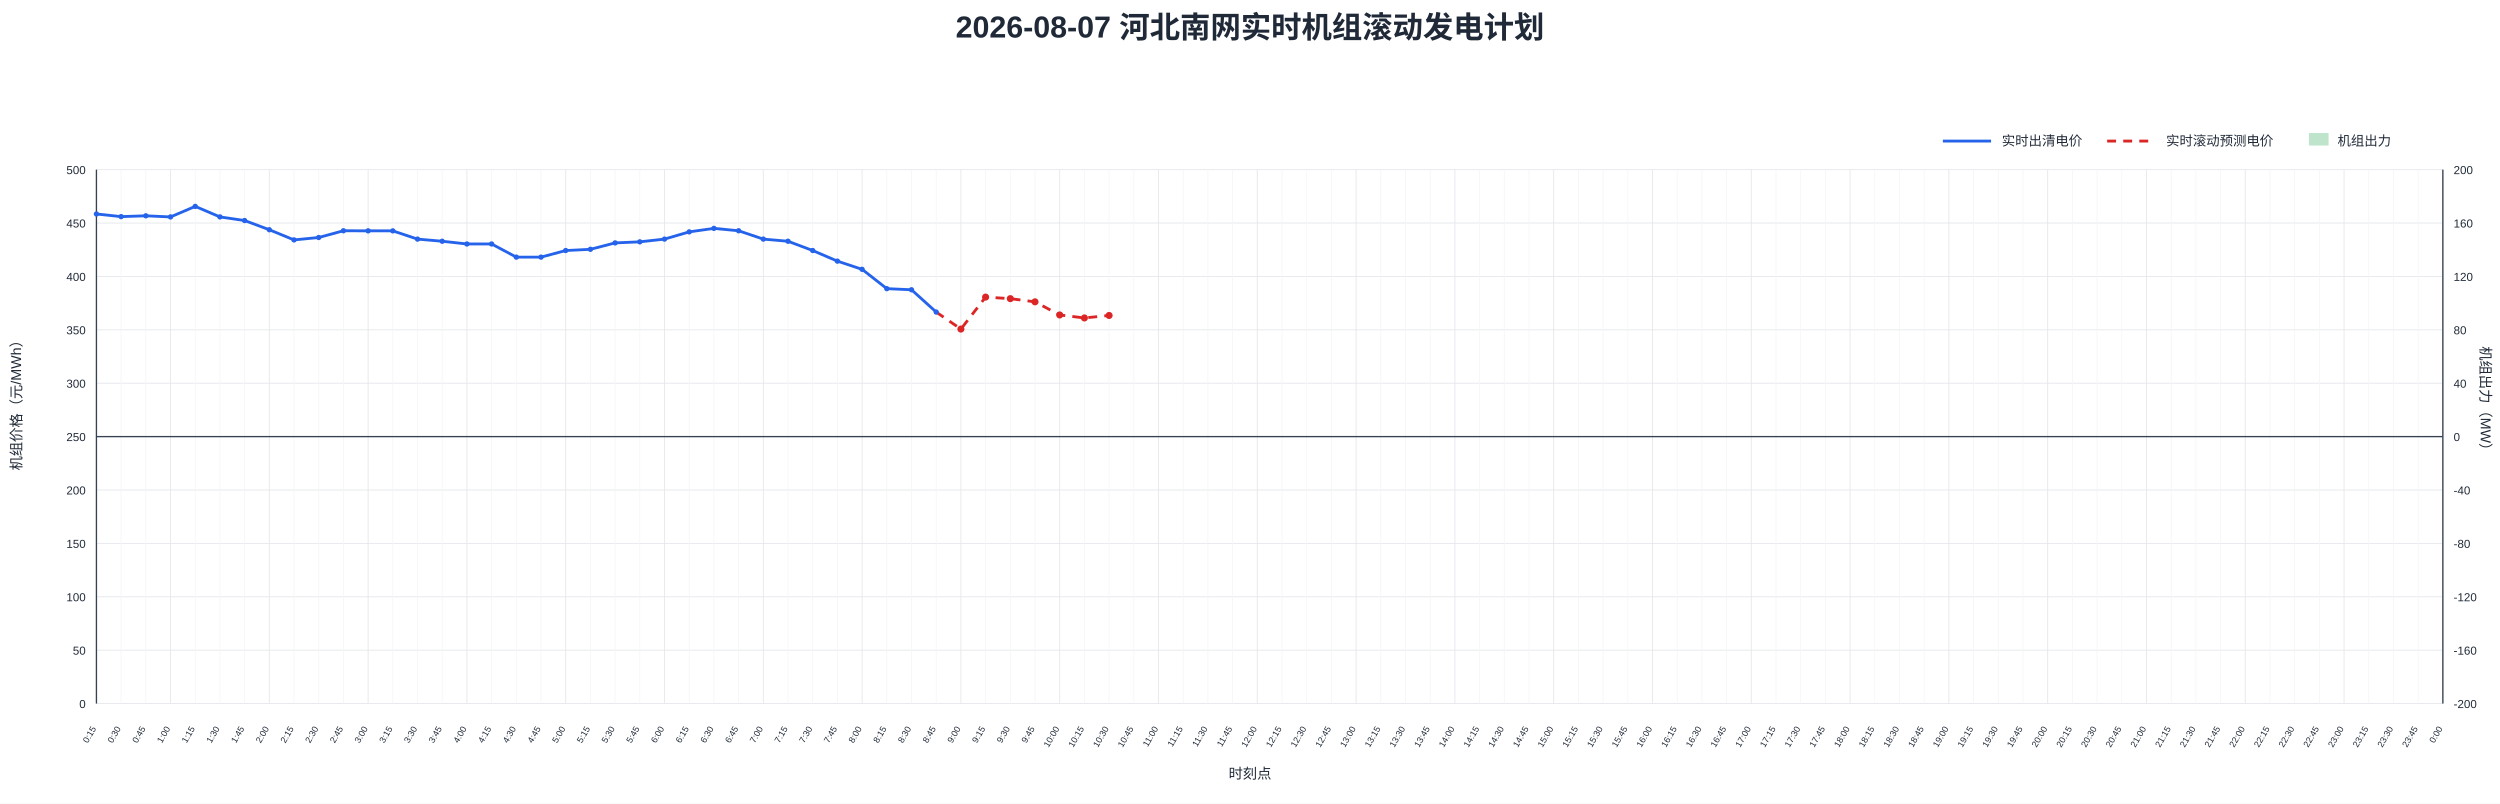
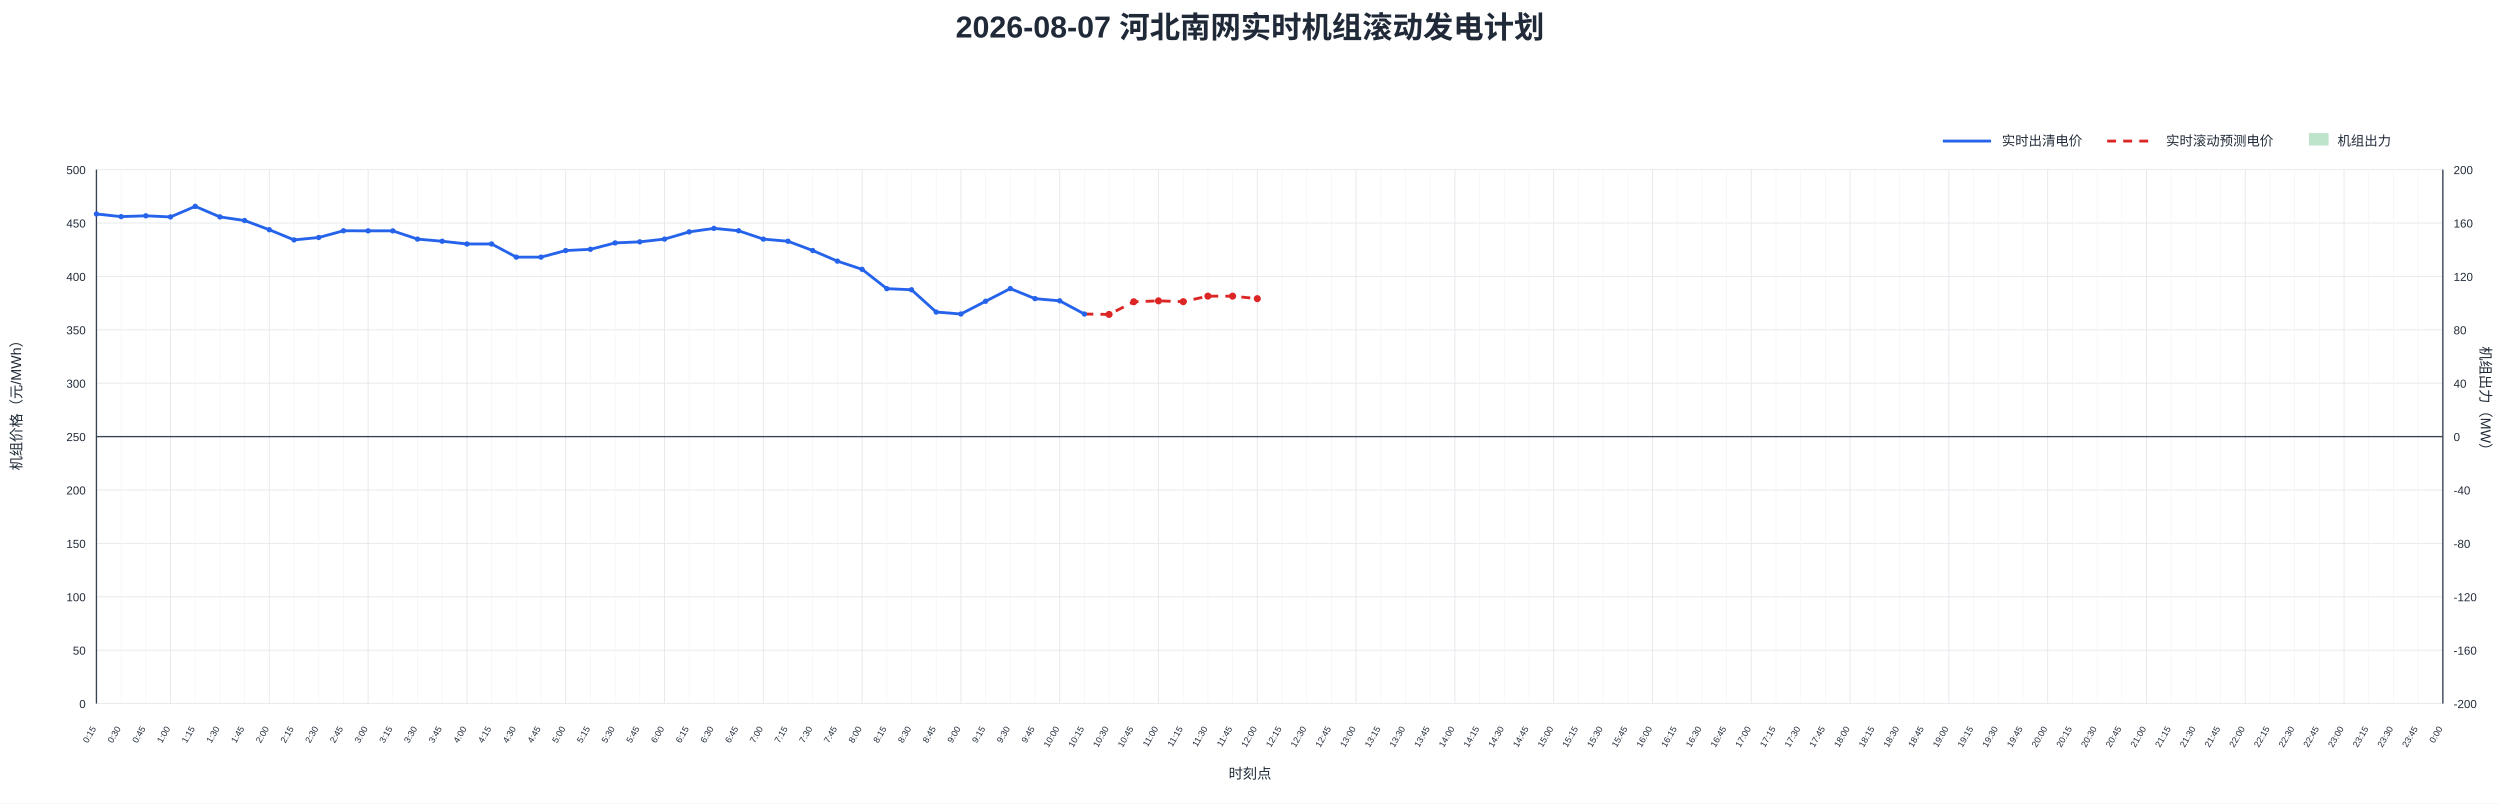
<svg xmlns="http://www.w3.org/2000/svg" width="2800" height="900" viewBox="0 0 2800 900" data-plot-left="108" data-plot-right="2736" data-plot-top="190" data-plot-bottom="788">
  <style>
text{font-family:'Microsoft YaHei','SimHei',Arial,sans-serif;fill:#1f2937}
.axis{stroke:#374151;stroke-width:1.5}
.grid{stroke:#e5e7eb;stroke-width:1}
.minor{stroke:#f3f4f6;stroke-width:0.8}
.actual{fill:none;stroke:#2563eb;stroke-width:3.2}
.forecast{fill:none;stroke:#dc2626;stroke-width:3.2;stroke-dasharray:10 8}
.bar{fill:#16a34a;fill-opacity:0.28}
.hover-zone{fill:#ffffff;fill-opacity:0;cursor:crosshair}
.hover-line{stroke:#111827;stroke-width:1.4;stroke-dasharray:6 5;opacity:0}
.tooltip{opacity:0;pointer-events:none}
.tooltip-bg{fill:#111827;fill-opacity:.72;stroke:#ffffff;stroke-width:1.2}
.tooltip text{fill:#ffffff;font-size:15px}
</style>
  <rect width="100%" height="100%" fill="#ffffff" />
  <text x="1400.0" y="42" text-anchor="middle" font-size="34" font-weight="700">2026-08-07 河北南网实时机组滚动发电计划</text>
  <text x="2748" y="793.00" text-anchor="start" font-size="13" fill="#166534">-200</text>
  <text x="2748" y="733.20" text-anchor="start" font-size="13" fill="#166534">-160</text>
  <text x="2748" y="673.40" text-anchor="start" font-size="13" fill="#166534">-120</text>
  <text x="2748" y="613.60" text-anchor="start" font-size="13" fill="#166534">-80</text>
  <text x="2748" y="553.80" text-anchor="start" font-size="13" fill="#166534">-40</text>
  <text x="2748" y="494.00" text-anchor="start" font-size="13" fill="#166534">0</text>
  <text x="2748" y="434.20" text-anchor="start" font-size="13" fill="#166534">40</text>
  <text x="2748" y="374.40" text-anchor="start" font-size="13" fill="#166534">80</text>
  <text x="2748" y="314.60" text-anchor="start" font-size="13" fill="#166534">120</text>
  <text x="2748" y="254.80" text-anchor="start" font-size="13" fill="#166534">160</text>
  <text x="2748" y="195.00" text-anchor="start" font-size="13" fill="#166534">200</text>
  <line class="grid" x1="108" y1="788.00" x2="2736" y2="788.00" />
  <text x="96" y="793.00" text-anchor="end" font-size="13">0</text>
  <line class="grid" x1="108" y1="728.20" x2="2736" y2="728.20" />
  <text x="96" y="733.20" text-anchor="end" font-size="13">50</text>
  <line class="grid" x1="108" y1="668.40" x2="2736" y2="668.40" />
  <text x="96" y="673.40" text-anchor="end" font-size="13">100</text>
  <line class="grid" x1="108" y1="608.60" x2="2736" y2="608.60" />
  <text x="96" y="613.60" text-anchor="end" font-size="13">150</text>
  <line class="grid" x1="108" y1="548.80" x2="2736" y2="548.80" />
  <text x="96" y="553.80" text-anchor="end" font-size="13">200</text>
  <line class="grid" x1="108" y1="489.00" x2="2736" y2="489.00" />
  <text x="96" y="494.00" text-anchor="end" font-size="13">250</text>
  <line class="grid" x1="108" y1="429.20" x2="2736" y2="429.20" />
  <text x="96" y="434.20" text-anchor="end" font-size="13">300</text>
  <line class="grid" x1="108" y1="369.40" x2="2736" y2="369.40" />
  <text x="96" y="374.40" text-anchor="end" font-size="13">350</text>
  <line class="grid" x1="108" y1="309.60" x2="2736" y2="309.60" />
  <text x="96" y="314.60" text-anchor="end" font-size="13">400</text>
  <line class="grid" x1="108" y1="249.80" x2="2736" y2="249.80" />
  <text x="96" y="254.80" text-anchor="end" font-size="13">450</text>
  <line class="grid" x1="108" y1="190.00" x2="2736" y2="190.00" />
  <text x="96" y="195.00" text-anchor="end" font-size="13">500</text>
  <line class="grid minor" x1="108.00" y1="190" x2="108.00" y2="788" />
  <text x="108.00" y="816" text-anchor="end" font-size="10" transform="rotate(-60 108.00 816)">0:15</text>
  <line class="grid minor" x1="135.66" y1="190" x2="135.66" y2="788" />
  <text x="135.66" y="816" text-anchor="end" font-size="10" transform="rotate(-60 135.66 816)">0:30</text>
  <line class="grid minor" x1="163.33" y1="190" x2="163.33" y2="788" />
  <text x="163.33" y="816" text-anchor="end" font-size="10" transform="rotate(-60 163.33 816)">0:45</text>
  <line class="grid" x1="190.99" y1="190" x2="190.99" y2="788" />
  <text x="190.99" y="816" text-anchor="end" font-size="10" transform="rotate(-60 190.99 816)">1:00</text>
  <line class="grid minor" x1="218.65" y1="190" x2="218.65" y2="788" />
  <text x="218.65" y="816" text-anchor="end" font-size="10" transform="rotate(-60 218.65 816)">1:15</text>
  <line class="grid minor" x1="246.32" y1="190" x2="246.32" y2="788" />
  <text x="246.32" y="816" text-anchor="end" font-size="10" transform="rotate(-60 246.32 816)">1:30</text>
  <line class="grid minor" x1="273.98" y1="190" x2="273.98" y2="788" />
  <text x="273.98" y="816" text-anchor="end" font-size="10" transform="rotate(-60 273.98 816)">1:45</text>
  <line class="grid" x1="301.64" y1="190" x2="301.64" y2="788" />
  <text x="301.64" y="816" text-anchor="end" font-size="10" transform="rotate(-60 301.64 816)">2:00</text>
  <line class="grid minor" x1="329.31" y1="190" x2="329.31" y2="788" />
  <text x="329.31" y="816" text-anchor="end" font-size="10" transform="rotate(-60 329.31 816)">2:15</text>
  <line class="grid minor" x1="356.97" y1="190" x2="356.97" y2="788" />
  <text x="356.97" y="816" text-anchor="end" font-size="10" transform="rotate(-60 356.97 816)">2:30</text>
  <line class="grid minor" x1="384.63" y1="190" x2="384.63" y2="788" />
  <text x="384.63" y="816" text-anchor="end" font-size="10" transform="rotate(-60 384.63 816)">2:45</text>
  <line class="grid" x1="412.29" y1="190" x2="412.29" y2="788" />
  <text x="412.29" y="816" text-anchor="end" font-size="10" transform="rotate(-60 412.29 816)">3:00</text>
  <line class="grid minor" x1="439.96" y1="190" x2="439.96" y2="788" />
  <text x="439.96" y="816" text-anchor="end" font-size="10" transform="rotate(-60 439.96 816)">3:15</text>
  <line class="grid minor" x1="467.62" y1="190" x2="467.62" y2="788" />
  <text x="467.62" y="816" text-anchor="end" font-size="10" transform="rotate(-60 467.62 816)">3:30</text>
  <line class="grid minor" x1="495.28" y1="190" x2="495.28" y2="788" />
  <text x="495.28" y="816" text-anchor="end" font-size="10" transform="rotate(-60 495.28 816)">3:45</text>
  <line class="grid" x1="522.95" y1="190" x2="522.95" y2="788" />
  <text x="522.95" y="816" text-anchor="end" font-size="10" transform="rotate(-60 522.95 816)">4:00</text>
  <line class="grid minor" x1="550.61" y1="190" x2="550.61" y2="788" />
  <text x="550.61" y="816" text-anchor="end" font-size="10" transform="rotate(-60 550.61 816)">4:15</text>
  <line class="grid minor" x1="578.27" y1="190" x2="578.27" y2="788" />
  <text x="578.27" y="816" text-anchor="end" font-size="10" transform="rotate(-60 578.27 816)">4:30</text>
  <line class="grid minor" x1="605.94" y1="190" x2="605.94" y2="788" />
  <text x="605.94" y="816" text-anchor="end" font-size="10" transform="rotate(-60 605.94 816)">4:45</text>
  <line class="grid" x1="633.60" y1="190" x2="633.60" y2="788" />
  <text x="633.60" y="816" text-anchor="end" font-size="10" transform="rotate(-60 633.60 816)">5:00</text>
  <line class="grid minor" x1="661.26" y1="190" x2="661.26" y2="788" />
  <text x="661.26" y="816" text-anchor="end" font-size="10" transform="rotate(-60 661.26 816)">5:15</text>
  <line class="grid minor" x1="688.93" y1="190" x2="688.93" y2="788" />
  <text x="688.93" y="816" text-anchor="end" font-size="10" transform="rotate(-60 688.93 816)">5:30</text>
  <line class="grid minor" x1="716.59" y1="190" x2="716.59" y2="788" />
  <text x="716.59" y="816" text-anchor="end" font-size="10" transform="rotate(-60 716.59 816)">5:45</text>
  <line class="grid" x1="744.25" y1="190" x2="744.25" y2="788" />
  <text x="744.25" y="816" text-anchor="end" font-size="10" transform="rotate(-60 744.25 816)">6:00</text>
  <line class="grid minor" x1="771.92" y1="190" x2="771.92" y2="788" />
  <text x="771.92" y="816" text-anchor="end" font-size="10" transform="rotate(-60 771.92 816)">6:15</text>
  <line class="grid minor" x1="799.58" y1="190" x2="799.58" y2="788" />
  <text x="799.58" y="816" text-anchor="end" font-size="10" transform="rotate(-60 799.58 816)">6:30</text>
  <line class="grid minor" x1="827.24" y1="190" x2="827.24" y2="788" />
  <text x="827.24" y="816" text-anchor="end" font-size="10" transform="rotate(-60 827.24 816)">6:45</text>
  <line class="grid" x1="854.91" y1="190" x2="854.91" y2="788" />
  <text x="854.91" y="816" text-anchor="end" font-size="10" transform="rotate(-60 854.91 816)">7:00</text>
  <line class="grid minor" x1="882.57" y1="190" x2="882.57" y2="788" />
  <text x="882.57" y="816" text-anchor="end" font-size="10" transform="rotate(-60 882.57 816)">7:15</text>
  <line class="grid minor" x1="910.23" y1="190" x2="910.23" y2="788" />
  <text x="910.23" y="816" text-anchor="end" font-size="10" transform="rotate(-60 910.23 816)">7:30</text>
  <line class="grid minor" x1="937.89" y1="190" x2="937.89" y2="788" />
  <text x="937.89" y="816" text-anchor="end" font-size="10" transform="rotate(-60 937.89 816)">7:45</text>
  <line class="grid" x1="965.56" y1="190" x2="965.56" y2="788" />
  <text x="965.56" y="816" text-anchor="end" font-size="10" transform="rotate(-60 965.56 816)">8:00</text>
  <line class="grid minor" x1="993.22" y1="190" x2="993.22" y2="788" />
  <text x="993.22" y="816" text-anchor="end" font-size="10" transform="rotate(-60 993.22 816)">8:15</text>
  <line class="grid minor" x1="1020.88" y1="190" x2="1020.88" y2="788" />
  <text x="1020.88" y="816" text-anchor="end" font-size="10" transform="rotate(-60 1020.88 816)">8:30</text>
  <line class="grid minor" x1="1048.55" y1="190" x2="1048.55" y2="788" />
  <text x="1048.55" y="816" text-anchor="end" font-size="10" transform="rotate(-60 1048.55 816)">8:45</text>
  <line class="grid" x1="1076.21" y1="190" x2="1076.21" y2="788" />
  <text x="1076.21" y="816" text-anchor="end" font-size="10" transform="rotate(-60 1076.21 816)">9:00</text>
  <line class="grid minor" x1="1103.87" y1="190" x2="1103.87" y2="788" />
  <text x="1103.87" y="816" text-anchor="end" font-size="10" transform="rotate(-60 1103.87 816)">9:15</text>
  <line class="grid minor" x1="1131.54" y1="190" x2="1131.54" y2="788" />
  <text x="1131.54" y="816" text-anchor="end" font-size="10" transform="rotate(-60 1131.54 816)">9:30</text>
  <line class="grid minor" x1="1159.20" y1="190" x2="1159.20" y2="788" />
  <text x="1159.20" y="816" text-anchor="end" font-size="10" transform="rotate(-60 1159.20 816)">9:45</text>
  <line class="grid" x1="1186.86" y1="190" x2="1186.86" y2="788" />
  <text x="1186.86" y="816" text-anchor="end" font-size="10" transform="rotate(-60 1186.86 816)">10:00</text>
  <line class="grid minor" x1="1214.53" y1="190" x2="1214.53" y2="788" />
  <text x="1214.53" y="816" text-anchor="end" font-size="10" transform="rotate(-60 1214.53 816)">10:15</text>
  <line class="grid minor" x1="1242.19" y1="190" x2="1242.19" y2="788" />
  <text x="1242.19" y="816" text-anchor="end" font-size="10" transform="rotate(-60 1242.19 816)">10:30</text>
  <line class="grid minor" x1="1269.85" y1="190" x2="1269.85" y2="788" />
  <text x="1269.85" y="816" text-anchor="end" font-size="10" transform="rotate(-60 1269.85 816)">10:45</text>
  <line class="grid" x1="1297.52" y1="190" x2="1297.52" y2="788" />
  <text x="1297.52" y="816" text-anchor="end" font-size="10" transform="rotate(-60 1297.52 816)">11:00</text>
  <line class="grid minor" x1="1325.18" y1="190" x2="1325.18" y2="788" />
  <text x="1325.18" y="816" text-anchor="end" font-size="10" transform="rotate(-60 1325.18 816)">11:15</text>
  <line class="grid minor" x1="1352.84" y1="190" x2="1352.84" y2="788" />
  <text x="1352.84" y="816" text-anchor="end" font-size="10" transform="rotate(-60 1352.84 816)">11:30</text>
  <line class="grid minor" x1="1380.51" y1="190" x2="1380.51" y2="788" />
  <text x="1380.51" y="816" text-anchor="end" font-size="10" transform="rotate(-60 1380.51 816)">11:45</text>
  <line class="grid" x1="1408.17" y1="190" x2="1408.17" y2="788" />
  <text x="1408.17" y="816" text-anchor="end" font-size="10" transform="rotate(-60 1408.17 816)">12:00</text>
  <line class="grid minor" x1="1435.83" y1="190" x2="1435.83" y2="788" />
  <text x="1435.83" y="816" text-anchor="end" font-size="10" transform="rotate(-60 1435.83 816)">12:15</text>
  <line class="grid minor" x1="1463.49" y1="190" x2="1463.49" y2="788" />
  <text x="1463.49" y="816" text-anchor="end" font-size="10" transform="rotate(-60 1463.49 816)">12:30</text>
  <line class="grid minor" x1="1491.16" y1="190" x2="1491.16" y2="788" />
  <text x="1491.16" y="816" text-anchor="end" font-size="10" transform="rotate(-60 1491.16 816)">12:45</text>
  <line class="grid" x1="1518.82" y1="190" x2="1518.82" y2="788" />
  <text x="1518.82" y="816" text-anchor="end" font-size="10" transform="rotate(-60 1518.82 816)">13:00</text>
  <line class="grid minor" x1="1546.48" y1="190" x2="1546.48" y2="788" />
  <text x="1546.48" y="816" text-anchor="end" font-size="10" transform="rotate(-60 1546.48 816)">13:15</text>
  <line class="grid minor" x1="1574.15" y1="190" x2="1574.15" y2="788" />
  <text x="1574.15" y="816" text-anchor="end" font-size="10" transform="rotate(-60 1574.15 816)">13:30</text>
  <line class="grid minor" x1="1601.81" y1="190" x2="1601.81" y2="788" />
  <text x="1601.81" y="816" text-anchor="end" font-size="10" transform="rotate(-60 1601.81 816)">13:45</text>
  <line class="grid" x1="1629.47" y1="190" x2="1629.47" y2="788" />
  <text x="1629.47" y="816" text-anchor="end" font-size="10" transform="rotate(-60 1629.47 816)">14:00</text>
  <line class="grid minor" x1="1657.14" y1="190" x2="1657.14" y2="788" />
  <text x="1657.14" y="816" text-anchor="end" font-size="10" transform="rotate(-60 1657.14 816)">14:15</text>
  <line class="grid minor" x1="1684.80" y1="190" x2="1684.80" y2="788" />
  <text x="1684.80" y="816" text-anchor="end" font-size="10" transform="rotate(-60 1684.80 816)">14:30</text>
  <line class="grid minor" x1="1712.46" y1="190" x2="1712.46" y2="788" />
  <text x="1712.46" y="816" text-anchor="end" font-size="10" transform="rotate(-60 1712.46 816)">14:45</text>
  <line class="grid" x1="1740.13" y1="190" x2="1740.13" y2="788" />
  <text x="1740.13" y="816" text-anchor="end" font-size="10" transform="rotate(-60 1740.13 816)">15:00</text>
  <line class="grid minor" x1="1767.79" y1="190" x2="1767.79" y2="788" />
  <text x="1767.79" y="816" text-anchor="end" font-size="10" transform="rotate(-60 1767.79 816)">15:15</text>
  <line class="grid minor" x1="1795.45" y1="190" x2="1795.45" y2="788" />
  <text x="1795.45" y="816" text-anchor="end" font-size="10" transform="rotate(-60 1795.45 816)">15:30</text>
  <line class="grid minor" x1="1823.12" y1="190" x2="1823.12" y2="788" />
  <text x="1823.12" y="816" text-anchor="end" font-size="10" transform="rotate(-60 1823.12 816)">15:45</text>
  <line class="grid" x1="1850.78" y1="190" x2="1850.78" y2="788" />
  <text x="1850.78" y="816" text-anchor="end" font-size="10" transform="rotate(-60 1850.78 816)">16:00</text>
  <line class="grid minor" x1="1878.44" y1="190" x2="1878.44" y2="788" />
  <text x="1878.44" y="816" text-anchor="end" font-size="10" transform="rotate(-60 1878.44 816)">16:15</text>
  <line class="grid minor" x1="1906.11" y1="190" x2="1906.11" y2="788" />
  <text x="1906.11" y="816" text-anchor="end" font-size="10" transform="rotate(-60 1906.11 816)">16:30</text>
  <line class="grid minor" x1="1933.77" y1="190" x2="1933.77" y2="788" />
  <text x="1933.77" y="816" text-anchor="end" font-size="10" transform="rotate(-60 1933.77 816)">16:45</text>
  <line class="grid" x1="1961.43" y1="190" x2="1961.43" y2="788" />
  <text x="1961.43" y="816" text-anchor="end" font-size="10" transform="rotate(-60 1961.43 816)">17:00</text>
  <line class="grid minor" x1="1989.09" y1="190" x2="1989.09" y2="788" />
  <text x="1989.09" y="816" text-anchor="end" font-size="10" transform="rotate(-60 1989.09 816)">17:15</text>
  <line class="grid minor" x1="2016.76" y1="190" x2="2016.76" y2="788" />
  <text x="2016.76" y="816" text-anchor="end" font-size="10" transform="rotate(-60 2016.76 816)">17:30</text>
  <line class="grid minor" x1="2044.42" y1="190" x2="2044.42" y2="788" />
  <text x="2044.42" y="816" text-anchor="end" font-size="10" transform="rotate(-60 2044.42 816)">17:45</text>
  <line class="grid" x1="2072.08" y1="190" x2="2072.08" y2="788" />
  <text x="2072.08" y="816" text-anchor="end" font-size="10" transform="rotate(-60 2072.08 816)">18:00</text>
  <line class="grid minor" x1="2099.75" y1="190" x2="2099.75" y2="788" />
  <text x="2099.75" y="816" text-anchor="end" font-size="10" transform="rotate(-60 2099.75 816)">18:15</text>
  <line class="grid minor" x1="2127.41" y1="190" x2="2127.41" y2="788" />
  <text x="2127.41" y="816" text-anchor="end" font-size="10" transform="rotate(-60 2127.41 816)">18:30</text>
  <line class="grid minor" x1="2155.07" y1="190" x2="2155.07" y2="788" />
  <text x="2155.07" y="816" text-anchor="end" font-size="10" transform="rotate(-60 2155.07 816)">18:45</text>
  <line class="grid" x1="2182.74" y1="190" x2="2182.74" y2="788" />
  <text x="2182.74" y="816" text-anchor="end" font-size="10" transform="rotate(-60 2182.74 816)">19:00</text>
  <line class="grid minor" x1="2210.40" y1="190" x2="2210.40" y2="788" />
  <text x="2210.40" y="816" text-anchor="end" font-size="10" transform="rotate(-60 2210.40 816)">19:15</text>
  <line class="grid minor" x1="2238.06" y1="190" x2="2238.06" y2="788" />
  <text x="2238.06" y="816" text-anchor="end" font-size="10" transform="rotate(-60 2238.06 816)">19:30</text>
  <line class="grid minor" x1="2265.73" y1="190" x2="2265.73" y2="788" />
  <text x="2265.73" y="816" text-anchor="end" font-size="10" transform="rotate(-60 2265.73 816)">19:45</text>
  <line class="grid" x1="2293.39" y1="190" x2="2293.39" y2="788" />
  <text x="2293.39" y="816" text-anchor="end" font-size="10" transform="rotate(-60 2293.39 816)">20:00</text>
  <line class="grid minor" x1="2321.05" y1="190" x2="2321.05" y2="788" />
  <text x="2321.05" y="816" text-anchor="end" font-size="10" transform="rotate(-60 2321.05 816)">20:15</text>
  <line class="grid minor" x1="2348.72" y1="190" x2="2348.72" y2="788" />
  <text x="2348.72" y="816" text-anchor="end" font-size="10" transform="rotate(-60 2348.72 816)">20:30</text>
  <line class="grid minor" x1="2376.38" y1="190" x2="2376.38" y2="788" />
  <text x="2376.38" y="816" text-anchor="end" font-size="10" transform="rotate(-60 2376.38 816)">20:45</text>
  <line class="grid" x1="2404.04" y1="190" x2="2404.04" y2="788" />
  <text x="2404.04" y="816" text-anchor="end" font-size="10" transform="rotate(-60 2404.04 816)">21:00</text>
  <line class="grid minor" x1="2431.71" y1="190" x2="2431.71" y2="788" />
  <text x="2431.71" y="816" text-anchor="end" font-size="10" transform="rotate(-60 2431.71 816)">21:15</text>
  <line class="grid minor" x1="2459.37" y1="190" x2="2459.37" y2="788" />
  <text x="2459.37" y="816" text-anchor="end" font-size="10" transform="rotate(-60 2459.37 816)">21:30</text>
  <line class="grid minor" x1="2487.03" y1="190" x2="2487.03" y2="788" />
  <text x="2487.03" y="816" text-anchor="end" font-size="10" transform="rotate(-60 2487.03 816)">21:45</text>
  <line class="grid" x1="2514.69" y1="190" x2="2514.69" y2="788" />
  <text x="2514.69" y="816" text-anchor="end" font-size="10" transform="rotate(-60 2514.69 816)">22:00</text>
  <line class="grid minor" x1="2542.36" y1="190" x2="2542.36" y2="788" />
  <text x="2542.36" y="816" text-anchor="end" font-size="10" transform="rotate(-60 2542.36 816)">22:15</text>
  <line class="grid minor" x1="2570.02" y1="190" x2="2570.02" y2="788" />
  <text x="2570.02" y="816" text-anchor="end" font-size="10" transform="rotate(-60 2570.02 816)">22:30</text>
  <line class="grid minor" x1="2597.68" y1="190" x2="2597.68" y2="788" />
  <text x="2597.68" y="816" text-anchor="end" font-size="10" transform="rotate(-60 2597.68 816)">22:45</text>
  <line class="grid" x1="2625.35" y1="190" x2="2625.35" y2="788" />
  <text x="2625.35" y="816" text-anchor="end" font-size="10" transform="rotate(-60 2625.35 816)">23:00</text>
  <line class="grid minor" x1="2653.01" y1="190" x2="2653.01" y2="788" />
  <text x="2653.01" y="816" text-anchor="end" font-size="10" transform="rotate(-60 2653.01 816)">23:15</text>
  <line class="grid minor" x1="2680.67" y1="190" x2="2680.67" y2="788" />
  <text x="2680.67" y="816" text-anchor="end" font-size="10" transform="rotate(-60 2680.67 816)">23:30</text>
  <line class="grid minor" x1="2708.34" y1="190" x2="2708.34" y2="788" />
  <text x="2708.34" y="816" text-anchor="end" font-size="10" transform="rotate(-60 2708.34 816)">23:45</text>
  <line class="grid" x1="2736.00" y1="190" x2="2736.00" y2="788" />
  <text x="2736.00" y="816" text-anchor="end" font-size="10" transform="rotate(-60 2736.00 816)">0:00</text>
  <rect class="bar" x="104.00" y="489.00" width="8" height="0.00" />
  <rect class="bar" x="131.66" y="489.00" width="8" height="0.00" />
  <rect class="bar" x="159.33" y="489.00" width="8" height="0.00" />
  <rect class="bar" x="186.99" y="489.00" width="8" height="0.00" />
  <rect class="bar" x="214.65" y="489.00" width="8" height="0.00" />
  <rect class="bar" x="242.32" y="489.00" width="8" height="0.00" />
  <rect class="bar" x="269.98" y="489.00" width="8" height="0.00" />
  <rect class="bar" x="297.64" y="489.00" width="8" height="0.00" />
  <rect class="bar" x="325.31" y="489.00" width="8" height="0.00" />
  <rect class="bar" x="352.97" y="489.00" width="8" height="0.00" />
  <rect class="bar" x="380.63" y="489.00" width="8" height="0.00" />
  <rect class="bar" x="408.29" y="489.00" width="8" height="0.00" />
  <rect class="bar" x="435.96" y="489.00" width="8" height="0.00" />
  <rect class="bar" x="463.62" y="489.00" width="8" height="0.00" />
  <rect class="bar" x="491.28" y="489.00" width="8" height="0.00" />
  <rect class="bar" x="518.95" y="489.00" width="8" height="0.00" />
  <rect class="bar" x="546.61" y="489.00" width="8" height="0.00" />
  <rect class="bar" x="574.27" y="489.00" width="8" height="0.00" />
  <rect class="bar" x="601.94" y="489.00" width="8" height="0.00" />
  <rect class="bar" x="629.60" y="489.00" width="8" height="0.00" />
  <rect class="bar" x="657.26" y="489.00" width="8" height="0.00" />
  <rect class="bar" x="684.93" y="489.00" width="8" height="0.00" />
  <rect class="bar" x="712.59" y="489.00" width="8" height="0.00" />
  <rect class="bar" x="740.25" y="489.00" width="8" height="0.00" />
  <rect class="bar" x="767.92" y="489.00" width="8" height="0.00" />
  <rect class="bar" x="795.58" y="489.00" width="8" height="0.00" />
  <rect class="bar" x="823.24" y="489.00" width="8" height="0.00" />
  <rect class="bar" x="850.91" y="489.00" width="8" height="0.00" />
  <rect class="bar" x="878.57" y="489.00" width="8" height="0.00" />
  <rect class="bar" x="906.23" y="489.00" width="8" height="0.00" />
  <rect class="bar" x="933.89" y="489.00" width="8" height="0.00" />
  <rect class="bar" x="961.56" y="489.00" width="8" height="0.00" />
  <rect class="bar" x="989.22" y="489.00" width="8" height="0.00" />
  <rect class="bar" x="1016.88" y="489.00" width="8" height="0.00" />
  <rect class="bar" x="1044.55" y="489.00" width="8" height="0.00" />
  <rect class="bar" x="1072.21" y="489.00" width="8" height="0.00" />
  <rect class="bar" x="1099.87" y="489.00" width="8" height="0.00" />
  <rect class="bar" x="1127.54" y="489.00" width="8" height="0.00" />
  <rect class="bar" x="1155.20" y="489.00" width="8" height="0.00" />
  <rect class="bar" x="1182.86" y="489.00" width="8" height="0.00" />
  <rect class="bar" x="1210.53" y="489.00" width="8" height="0.00" />
  <rect class="bar" x="1238.19" y="489.00" width="8" height="0.00" />
+   <rect class="bar" x="1265.85" y="489.00" width="8" height="0.00" />
+   <rect class="bar" x="1293.52" y="489.00" width="8" height="0.00" />
+   <rect class="bar" x="1321.18" y="489.00" width="8" height="0.00" />
+   <rect class="bar" x="1348.84" y="489.00" width="8" height="0.00" />
+   <rect class="bar" x="1376.51" y="489.00" width="8" height="0.00" />
+   <rect class="bar" x="1404.17" y="489.00" width="8" height="0.00" />
  <line class="axis" x1="108" y1="489.00" x2="2736" y2="489.00" />
  <line class="axis" x1="108" y1="190" x2="108" y2="788" />
  <line class="axis" x1="2736" y1="190" x2="2736" y2="788" />
  <text x="1400.0" y="872" text-anchor="middle" font-size="16">时刻点</text>
  <text x="24" y="450.0" text-anchor="middle" font-size="16" transform="rotate(-90 24 450.0)">机组价格（元/MWh）</text>
  <text x="2778" y="450.0" text-anchor="middle" font-size="16" fill="#166534" transform="rotate(90 2778 450.0)">机组出力（MW）</text>
-   <polyline class="actual" points="108.00,239.67 135.66,242.61 163.33,241.70 190.99,242.96 218.65,231.14 246.32,242.95 273.98,246.99 301.64,257.31 329.31,268.70 356.97,266.01 384.63,258.45 412.29,258.54 439.96,258.57 467.62,267.80 495.28,270.20 522.95,273.25 550.61,273.25 578.27,287.99 605.94,287.99 633.60,280.59 661.26,279.23 688.93,272.06 716.59,270.86 744.25,267.80 771.92,259.70 799.58,255.78 827.24,258.45 854.91,267.80 882.57,270.20 910.23,280.59 937.89,292.47 965.56,301.66 993.22,323.29 1020.88,324.53 1048.55,349.51" />
-   <polyline class="forecast" points="1048.55,349.51 1076.21,368.56 1103.87,332.75 1131.54,334.48 1159.20,338.06 1186.86,352.75 1214.53,356.09 1242.19,353.31" />
+   <polyline class="actual" points="108.00,239.67 135.66,242.61 163.33,241.70 190.99,242.96 218.65,231.14 246.32,242.95 273.98,246.99 301.64,257.31 329.31,268.70 356.97,266.01 384.63,258.45 412.29,258.54 439.96,258.57 467.62,267.80 495.28,270.20 522.95,273.25 550.61,273.25 578.27,287.99 605.94,287.99 633.60,280.59 661.26,279.23 688.93,272.06 716.59,270.86 744.25,267.80 771.92,259.70 799.58,255.78 827.24,258.45 854.91,267.80 882.57,270.20 910.23,280.59 937.89,292.47 965.56,301.66 993.22,323.29 1020.88,324.53 1048.55,349.51 1076.21,351.70 1103.87,337.40 1131.54,323.22 1159.20,334.49 1186.86,336.92 1214.53,351.70" />
+   <polyline class="forecast" points="1214.53,351.70 1242.19,352.15 1269.85,337.99 1297.52,336.95 1325.18,337.87 1352.84,331.68 1380.51,331.68 1408.17,334.48" />
  <circle cx="108.00" cy="239.67" r="3" fill="#2563eb" />
  <circle cx="135.66" cy="242.61" r="3" fill="#2563eb" />
  <circle cx="163.33" cy="241.70" r="3" fill="#2563eb" />
  <circle cx="190.99" cy="242.96" r="3" fill="#2563eb" />
  <circle cx="218.65" cy="231.14" r="3" fill="#2563eb" />
  <circle cx="246.32" cy="242.95" r="3" fill="#2563eb" />
  <circle cx="273.98" cy="246.99" r="3" fill="#2563eb" />
  <circle cx="301.64" cy="257.31" r="3" fill="#2563eb" />
  <circle cx="329.31" cy="268.70" r="3" fill="#2563eb" />
  <circle cx="356.97" cy="266.01" r="3" fill="#2563eb" />
  <circle cx="384.63" cy="258.45" r="3" fill="#2563eb" />
  <circle cx="412.29" cy="258.54" r="3" fill="#2563eb" />
  <circle cx="439.96" cy="258.57" r="3" fill="#2563eb" />
  <circle cx="467.62" cy="267.80" r="3" fill="#2563eb" />
  <circle cx="495.28" cy="270.20" r="3" fill="#2563eb" />
  <circle cx="522.95" cy="273.25" r="3" fill="#2563eb" />
  <circle cx="550.61" cy="273.25" r="3" fill="#2563eb" />
  <circle cx="578.27" cy="287.99" r="3" fill="#2563eb" />
  <circle cx="605.94" cy="287.99" r="3" fill="#2563eb" />
  <circle cx="633.60" cy="280.59" r="3" fill="#2563eb" />
  <circle cx="661.26" cy="279.23" r="3" fill="#2563eb" />
  <circle cx="688.93" cy="272.06" r="3" fill="#2563eb" />
  <circle cx="716.59" cy="270.86" r="3" fill="#2563eb" />
  <circle cx="744.25" cy="267.80" r="3" fill="#2563eb" />
  <circle cx="771.92" cy="259.70" r="3" fill="#2563eb" />
  <circle cx="799.58" cy="255.78" r="3" fill="#2563eb" />
  <circle cx="827.24" cy="258.45" r="3" fill="#2563eb" />
  <circle cx="854.91" cy="267.80" r="3" fill="#2563eb" />
  <circle cx="882.57" cy="270.20" r="3" fill="#2563eb" />
  <circle cx="910.23" cy="280.59" r="3" fill="#2563eb" />
  <circle cx="937.89" cy="292.47" r="3" fill="#2563eb" />
  <circle cx="965.56" cy="301.66" r="3" fill="#2563eb" />
  <circle cx="993.22" cy="323.29" r="3" fill="#2563eb" />
  <circle cx="1020.88" cy="324.53" r="3" fill="#2563eb" />
  <circle cx="1048.55" cy="349.51" r="3" fill="#2563eb" />
-   <circle cx="1076.21" cy="368.56" r="4" fill="#dc2626" />
-   <circle cx="1103.87" cy="332.75" r="4" fill="#dc2626" />
-   <circle cx="1131.54" cy="334.48" r="4" fill="#dc2626" />
-   <circle cx="1159.20" cy="338.06" r="4" fill="#dc2626" />
-   <circle cx="1186.86" cy="352.75" r="4" fill="#dc2626" />
-   <circle cx="1214.53" cy="356.09" r="4" fill="#dc2626" />
-   <circle cx="1242.19" cy="353.31" r="4" fill="#dc2626" />
+   <circle cx="1076.21" cy="351.70" r="3" fill="#2563eb" />
+   <circle cx="1103.87" cy="337.40" r="3" fill="#2563eb" />
+   <circle cx="1131.54" cy="323.22" r="3" fill="#2563eb" />
+   <circle cx="1159.20" cy="334.49" r="3" fill="#2563eb" />
+   <circle cx="1186.86" cy="336.92" r="3" fill="#2563eb" />
+   <circle cx="1214.53" cy="351.70" r="3" fill="#2563eb" />
+   <circle cx="1242.19" cy="352.15" r="4" fill="#dc2626" />
+   <circle cx="1269.85" cy="337.99" r="4" fill="#dc2626" />
+   <circle cx="1297.52" cy="336.95" r="4" fill="#dc2626" />
+   <circle cx="1325.18" cy="337.87" r="4" fill="#dc2626" />
+   <circle cx="1352.84" cy="331.68" r="4" fill="#dc2626" />
+   <circle cx="1380.51" cy="331.68" r="4" fill="#dc2626" />
+   <circle cx="1408.17" cy="334.48" r="4" fill="#dc2626" />
  <line x1="2176" y1="158" x2="2230" y2="158" class="actual" />
  <text x="2242" y="163" font-size="15">实时出清电价</text>
  <line x1="2360" y1="158" x2="2414" y2="158" class="forecast" />
  <text x="2426" y="163" font-size="15">实时滚动预测电价</text>
  <rect class="bar" x="2586" y="149" width="22" height="14" />
  <text x="2618" y="163" font-size="15">机组出力</text>
  <line id="hover-line" class="hover-line" x1="108" y1="190" x2="108" y2="788" />
  <g id="tooltip" class="tooltip">
    <rect class="tooltip-bg" x="0" y="0" width="220" height="122" rx="8" />
    <text id="tip-time" x="14" y="30" />
    <text id="tip-output" x="14" y="57" />
    <text id="tip-price" x="14" y="84" />
    <text id="tip-forecast" x="14" y="111" />
  </g>
  <rect class="hover-zone" x="108.00" y="190" width="13.83" height="598" data-x="108.00" data-time="0:15" data-output="0 MW" data-actual-price="458.47 元/MWh" data-forecast-price="--" data-curve-y="239.67" />
  <rect class="hover-zone" x="121.83" y="190" width="27.66" height="598" data-x="135.66" data-time="0:30" data-output="0 MW" data-actual-price="456.01 元/MWh" data-forecast-price="--" data-curve-y="242.61" />
  <rect class="hover-zone" x="149.49" y="190" width="27.66" height="598" data-x="163.33" data-time="0:45" data-output="0 MW" data-actual-price="456.77 元/MWh" data-forecast-price="--" data-curve-y="241.70" />
  <rect class="hover-zone" x="177.16" y="190" width="27.66" height="598" data-x="190.99" data-time="1:00" data-output="0 MW" data-actual-price="455.72 元/MWh" data-forecast-price="--" data-curve-y="242.96" />
  <rect class="hover-zone" x="204.82" y="190" width="27.66" height="598" data-x="218.65" data-time="1:15" data-output="0 MW" data-actual-price="465.60 元/MWh" data-forecast-price="--" data-curve-y="231.14" />
  <rect class="hover-zone" x="232.48" y="190" width="27.66" height="598" data-x="246.32" data-time="1:30" data-output="0 MW" data-actual-price="455.73 元/MWh" data-forecast-price="--" data-curve-y="242.95" />
  <rect class="hover-zone" x="260.15" y="190" width="27.66" height="598" data-x="273.98" data-time="1:45" data-output="0 MW" data-actual-price="452.35 元/MWh" data-forecast-price="--" data-curve-y="246.99" />
  <rect class="hover-zone" x="287.81" y="190" width="27.66" height="598" data-x="301.64" data-time="2:00" data-output="0 MW" data-actual-price="443.72 元/MWh" data-forecast-price="--" data-curve-y="257.31" />
  <rect class="hover-zone" x="315.47" y="190" width="27.66" height="598" data-x="329.31" data-time="2:15" data-output="0 MW" data-actual-price="434.20 元/MWh" data-forecast-price="--" data-curve-y="268.70" />
  <rect class="hover-zone" x="343.14" y="190" width="27.66" height="598" data-x="356.97" data-time="2:30" data-output="0 MW" data-actual-price="436.45 元/MWh" data-forecast-price="--" data-curve-y="266.01" />
  <rect class="hover-zone" x="370.80" y="190" width="27.66" height="598" data-x="384.63" data-time="2:45" data-output="0 MW" data-actual-price="442.77 元/MWh" data-forecast-price="--" data-curve-y="258.45" />
  <rect class="hover-zone" x="398.46" y="190" width="27.66" height="598" data-x="412.29" data-time="3:00" data-output="0 MW" data-actual-price="442.69 元/MWh" data-forecast-price="--" data-curve-y="258.54" />
  <rect class="hover-zone" x="426.13" y="190" width="27.66" height="598" data-x="439.96" data-time="3:15" data-output="0 MW" data-actual-price="442.67 元/MWh" data-forecast-price="--" data-curve-y="258.57" />
  <rect class="hover-zone" x="453.79" y="190" width="27.66" height="598" data-x="467.62" data-time="3:30" data-output="0 MW" data-actual-price="434.95 元/MWh" data-forecast-price="--" data-curve-y="267.80" />
  <rect class="hover-zone" x="481.45" y="190" width="27.66" height="598" data-x="495.28" data-time="3:45" data-output="0 MW" data-actual-price="432.94 元/MWh" data-forecast-price="--" data-curve-y="270.20" />
  <rect class="hover-zone" x="509.12" y="190" width="27.66" height="598" data-x="522.95" data-time="4:00" data-output="0 MW" data-actual-price="430.39 元/MWh" data-forecast-price="--" data-curve-y="273.25" />
  <rect class="hover-zone" x="536.78" y="190" width="27.66" height="598" data-x="550.61" data-time="4:15" data-output="0 MW" data-actual-price="430.39 元/MWh" data-forecast-price="--" data-curve-y="273.25" />
  <rect class="hover-zone" x="564.44" y="190" width="27.66" height="598" data-x="578.27" data-time="4:30" data-output="0 MW" data-actual-price="418.07 元/MWh" data-forecast-price="--" data-curve-y="287.99" />
  <rect class="hover-zone" x="592.11" y="190" width="27.66" height="598" data-x="605.94" data-time="4:45" data-output="0 MW" data-actual-price="418.07 元/MWh" data-forecast-price="--" data-curve-y="287.99" />
  <rect class="hover-zone" x="619.77" y="190" width="27.66" height="598" data-x="633.60" data-time="5:00" data-output="0 MW" data-actual-price="424.26 元/MWh" data-forecast-price="--" data-curve-y="280.59" />
  <rect class="hover-zone" x="647.43" y="190" width="27.66" height="598" data-x="661.26" data-time="5:15" data-output="0 MW" data-actual-price="425.39 元/MWh" data-forecast-price="--" data-curve-y="279.23" />
  <rect class="hover-zone" x="675.09" y="190" width="27.66" height="598" data-x="688.93" data-time="5:30" data-output="0 MW" data-actual-price="431.39 元/MWh" data-forecast-price="--" data-curve-y="272.06" />
  <rect class="hover-zone" x="702.76" y="190" width="27.66" height="598" data-x="716.59" data-time="5:45" data-output="0 MW" data-actual-price="432.39 元/MWh" data-forecast-price="--" data-curve-y="270.86" />
  <rect class="hover-zone" x="730.42" y="190" width="27.66" height="598" data-x="744.25" data-time="6:00" data-output="0 MW" data-actual-price="434.95 元/MWh" data-forecast-price="--" data-curve-y="267.80" />
  <rect class="hover-zone" x="758.08" y="190" width="27.66" height="598" data-x="771.92" data-time="6:15" data-output="0 MW" data-actual-price="441.72 元/MWh" data-forecast-price="--" data-curve-y="259.70" />
  <rect class="hover-zone" x="785.75" y="190" width="27.66" height="598" data-x="799.58" data-time="6:30" data-output="0 MW" data-actual-price="445.00 元/MWh" data-forecast-price="--" data-curve-y="255.78" />
  <rect class="hover-zone" x="813.41" y="190" width="27.66" height="598" data-x="827.24" data-time="6:45" data-output="0 MW" data-actual-price="442.77 元/MWh" data-forecast-price="--" data-curve-y="258.45" />
  <rect class="hover-zone" x="841.07" y="190" width="27.66" height="598" data-x="854.91" data-time="7:00" data-output="0 MW" data-actual-price="434.95 元/MWh" data-forecast-price="--" data-curve-y="267.80" />
  <rect class="hover-zone" x="868.74" y="190" width="27.66" height="598" data-x="882.57" data-time="7:15" data-output="0 MW" data-actual-price="432.94 元/MWh" data-forecast-price="--" data-curve-y="270.20" />
  <rect class="hover-zone" x="896.40" y="190" width="27.66" height="598" data-x="910.23" data-time="7:30" data-output="0 MW" data-actual-price="424.26 元/MWh" data-forecast-price="--" data-curve-y="280.59" />
  <rect class="hover-zone" x="924.06" y="190" width="27.66" height="598" data-x="937.89" data-time="7:45" data-output="0 MW" data-actual-price="414.32 元/MWh" data-forecast-price="--" data-curve-y="292.47" />
  <rect class="hover-zone" x="951.73" y="190" width="27.66" height="598" data-x="965.56" data-time="8:00" data-output="0 MW" data-actual-price="406.64 元/MWh" data-forecast-price="--" data-curve-y="301.66" />
  <rect class="hover-zone" x="979.39" y="190" width="27.66" height="598" data-x="993.22" data-time="8:15" data-output="0 MW" data-actual-price="388.55 元/MWh" data-forecast-price="--" data-curve-y="323.29" />
  <rect class="hover-zone" x="1007.05" y="190" width="27.66" height="598" data-x="1020.88" data-time="8:30" data-output="0 MW" data-actual-price="387.52 元/MWh" data-forecast-price="--" data-curve-y="324.53" />
  <rect class="hover-zone" x="1034.72" y="190" width="27.66" height="598" data-x="1048.55" data-time="8:45" data-output="0 MW" data-actual-price="366.63 元/MWh" data-forecast-price="--" data-curve-y="349.51" />
-   <rect class="hover-zone" x="1062.38" y="190" width="27.66" height="598" data-x="1076.21" data-time="9:00" data-output="0 MW" data-actual-price="--" data-forecast-price="350.70 元/MWh" data-curve-y="368.56" />
-   <rect class="hover-zone" x="1090.04" y="190" width="27.66" height="598" data-x="1103.87" data-time="9:15" data-output="0 MW" data-actual-price="--" data-forecast-price="380.64 元/MWh" data-curve-y="332.75" />
-   <rect class="hover-zone" x="1117.71" y="190" width="27.66" height="598" data-x="1131.54" data-time="9:30" data-output="0 MW" data-actual-price="--" data-forecast-price="379.20 元/MWh" data-curve-y="334.48" />
-   <rect class="hover-zone" x="1145.37" y="190" width="27.66" height="598" data-x="1159.20" data-time="9:45" data-output="0 MW" data-actual-price="--" data-forecast-price="376.20 元/MWh" data-curve-y="338.06" />
-   <rect class="hover-zone" x="1173.03" y="190" width="27.66" height="598" data-x="1186.86" data-time="10:00" data-output="0 MW" data-actual-price="--" data-forecast-price="363.92 元/MWh" data-curve-y="352.75" />
-   <rect class="hover-zone" x="1200.69" y="190" width="27.66" height="598" data-x="1214.53" data-time="10:15" data-output="0 MW" data-actual-price="--" data-forecast-price="361.13 元/MWh" data-curve-y="356.09" />
-   <rect class="hover-zone" x="1228.36" y="190" width="27.66" height="598" data-x="1242.19" data-time="10:30" data-output="0 MW" data-actual-price="--" data-forecast-price="363.45 元/MWh" data-curve-y="353.31" />
-   <rect class="hover-zone" x="1256.02" y="190" width="27.66" height="598" data-x="1269.85" data-time="10:45" data-output="--" data-actual-price="--" data-forecast-price="--" data-curve-y="" />
-   <rect class="hover-zone" x="1283.68" y="190" width="27.66" height="598" data-x="1297.52" data-time="11:00" data-output="--" data-actual-price="--" data-forecast-price="--" data-curve-y="" />
-   <rect class="hover-zone" x="1311.35" y="190" width="27.66" height="598" data-x="1325.18" data-time="11:15" data-output="--" data-actual-price="--" data-forecast-price="--" data-curve-y="" />
-   <rect class="hover-zone" x="1339.01" y="190" width="27.66" height="598" data-x="1352.84" data-time="11:30" data-output="--" data-actual-price="--" data-forecast-price="--" data-curve-y="" />
-   <rect class="hover-zone" x="1366.67" y="190" width="27.66" height="598" data-x="1380.51" data-time="11:45" data-output="--" data-actual-price="--" data-forecast-price="--" data-curve-y="" />
-   <rect class="hover-zone" x="1394.34" y="190" width="27.66" height="598" data-x="1408.17" data-time="12:00" data-output="--" data-actual-price="--" data-forecast-price="--" data-curve-y="" />
+   <rect class="hover-zone" x="1062.38" y="190" width="27.66" height="598" data-x="1076.21" data-time="9:00" data-output="0 MW" data-actual-price="364.80 元/MWh" data-forecast-price="--" data-curve-y="351.70" />
+   <rect class="hover-zone" x="1090.04" y="190" width="27.66" height="598" data-x="1103.87" data-time="9:15" data-output="0 MW" data-actual-price="376.76 元/MWh" data-forecast-price="--" data-curve-y="337.40" />
+   <rect class="hover-zone" x="1117.71" y="190" width="27.66" height="598" data-x="1131.54" data-time="9:30" data-output="0 MW" data-actual-price="388.61 元/MWh" data-forecast-price="--" data-curve-y="323.22" />
+   <rect class="hover-zone" x="1145.37" y="190" width="27.66" height="598" data-x="1159.20" data-time="9:45" data-output="0 MW" data-actual-price="379.19 元/MWh" data-forecast-price="--" data-curve-y="334.49" />
+   <rect class="hover-zone" x="1173.03" y="190" width="27.66" height="598" data-x="1186.86" data-time="10:00" data-output="0 MW" data-actual-price="377.16 元/MWh" data-forecast-price="--" data-curve-y="336.92" />
+   <rect class="hover-zone" x="1200.69" y="190" width="27.66" height="598" data-x="1214.53" data-time="10:15" data-output="0 MW" data-actual-price="364.80 元/MWh" data-forecast-price="--" data-curve-y="351.70" />
+   <rect class="hover-zone" x="1228.36" y="190" width="27.66" height="598" data-x="1242.19" data-time="10:30" data-output="0 MW" data-actual-price="--" data-forecast-price="364.42 元/MWh" data-curve-y="352.15" />
+   <rect class="hover-zone" x="1256.02" y="190" width="27.66" height="598" data-x="1269.85" data-time="10:45" data-output="0 MW" data-actual-price="--" data-forecast-price="376.26 元/MWh" data-curve-y="337.99" />
+   <rect class="hover-zone" x="1283.68" y="190" width="27.66" height="598" data-x="1297.52" data-time="11:00" data-output="0 MW" data-actual-price="--" data-forecast-price="377.13 元/MWh" data-curve-y="336.95" />
+   <rect class="hover-zone" x="1311.35" y="190" width="27.66" height="598" data-x="1325.18" data-time="11:15" data-output="0 MW" data-actual-price="--" data-forecast-price="376.36 元/MWh" data-curve-y="337.87" />
+   <rect class="hover-zone" x="1339.01" y="190" width="27.66" height="598" data-x="1352.84" data-time="11:30" data-output="0 MW" data-actual-price="--" data-forecast-price="381.54 元/MWh" data-curve-y="331.68" />
+   <rect class="hover-zone" x="1366.67" y="190" width="27.66" height="598" data-x="1380.51" data-time="11:45" data-output="0 MW" data-actual-price="--" data-forecast-price="381.54 元/MWh" data-curve-y="331.68" />
+   <rect class="hover-zone" x="1394.34" y="190" width="27.66" height="598" data-x="1408.17" data-time="12:00" data-output="0 MW" data-actual-price="--" data-forecast-price="379.20 元/MWh" data-curve-y="334.48" />
  <rect class="hover-zone" x="1422.00" y="190" width="27.66" height="598" data-x="1435.83" data-time="12:15" data-output="--" data-actual-price="--" data-forecast-price="--" data-curve-y="" />
  <rect class="hover-zone" x="1449.66" y="190" width="27.66" height="598" data-x="1463.49" data-time="12:30" data-output="--" data-actual-price="--" data-forecast-price="--" data-curve-y="" />
  <rect class="hover-zone" x="1477.33" y="190" width="27.66" height="598" data-x="1491.16" data-time="12:45" data-output="--" data-actual-price="--" data-forecast-price="--" data-curve-y="" />
  <rect class="hover-zone" x="1504.99" y="190" width="27.66" height="598" data-x="1518.82" data-time="13:00" data-output="--" data-actual-price="--" data-forecast-price="--" data-curve-y="" />
  <rect class="hover-zone" x="1532.65" y="190" width="27.66" height="598" data-x="1546.48" data-time="13:15" data-output="--" data-actual-price="--" data-forecast-price="--" data-curve-y="" />
  <rect class="hover-zone" x="1560.32" y="190" width="27.66" height="598" data-x="1574.15" data-time="13:30" data-output="--" data-actual-price="--" data-forecast-price="--" data-curve-y="" />
  <rect class="hover-zone" x="1587.98" y="190" width="27.66" height="598" data-x="1601.81" data-time="13:45" data-output="--" data-actual-price="--" data-forecast-price="--" data-curve-y="" />
  <rect class="hover-zone" x="1615.64" y="190" width="27.66" height="598" data-x="1629.47" data-time="14:00" data-output="--" data-actual-price="--" data-forecast-price="--" data-curve-y="" />
  <rect class="hover-zone" x="1643.31" y="190" width="27.66" height="598" data-x="1657.14" data-time="14:15" data-output="--" data-actual-price="--" data-forecast-price="--" data-curve-y="" />
  <rect class="hover-zone" x="1670.97" y="190" width="27.66" height="598" data-x="1684.80" data-time="14:30" data-output="--" data-actual-price="--" data-forecast-price="--" data-curve-y="" />
  <rect class="hover-zone" x="1698.63" y="190" width="27.66" height="598" data-x="1712.46" data-time="14:45" data-output="--" data-actual-price="--" data-forecast-price="--" data-curve-y="" />
  <rect class="hover-zone" x="1726.29" y="190" width="27.66" height="598" data-x="1740.13" data-time="15:00" data-output="--" data-actual-price="--" data-forecast-price="--" data-curve-y="" />
  <rect class="hover-zone" x="1753.96" y="190" width="27.66" height="598" data-x="1767.79" data-time="15:15" data-output="--" data-actual-price="--" data-forecast-price="--" data-curve-y="" />
  <rect class="hover-zone" x="1781.62" y="190" width="27.66" height="598" data-x="1795.45" data-time="15:30" data-output="--" data-actual-price="--" data-forecast-price="--" data-curve-y="" />
  <rect class="hover-zone" x="1809.28" y="190" width="27.66" height="598" data-x="1823.12" data-time="15:45" data-output="--" data-actual-price="--" data-forecast-price="--" data-curve-y="" />
  <rect class="hover-zone" x="1836.95" y="190" width="27.66" height="598" data-x="1850.78" data-time="16:00" data-output="--" data-actual-price="--" data-forecast-price="--" data-curve-y="" />
  <rect class="hover-zone" x="1864.61" y="190" width="27.66" height="598" data-x="1878.44" data-time="16:15" data-output="--" data-actual-price="--" data-forecast-price="--" data-curve-y="" />
  <rect class="hover-zone" x="1892.27" y="190" width="27.66" height="598" data-x="1906.11" data-time="16:30" data-output="--" data-actual-price="--" data-forecast-price="--" data-curve-y="" />
  <rect class="hover-zone" x="1919.94" y="190" width="27.66" height="598" data-x="1933.77" data-time="16:45" data-output="--" data-actual-price="--" data-forecast-price="--" data-curve-y="" />
  <rect class="hover-zone" x="1947.60" y="190" width="27.66" height="598" data-x="1961.43" data-time="17:00" data-output="--" data-actual-price="--" data-forecast-price="--" data-curve-y="" />
  <rect class="hover-zone" x="1975.26" y="190" width="27.66" height="598" data-x="1989.09" data-time="17:15" data-output="--" data-actual-price="--" data-forecast-price="--" data-curve-y="" />
  <rect class="hover-zone" x="2002.93" y="190" width="27.66" height="598" data-x="2016.76" data-time="17:30" data-output="--" data-actual-price="--" data-forecast-price="--" data-curve-y="" />
  <rect class="hover-zone" x="2030.59" y="190" width="27.66" height="598" data-x="2044.42" data-time="17:45" data-output="--" data-actual-price="--" data-forecast-price="--" data-curve-y="" />
  <rect class="hover-zone" x="2058.25" y="190" width="27.66" height="598" data-x="2072.08" data-time="18:00" data-output="--" data-actual-price="--" data-forecast-price="--" data-curve-y="" />
  <rect class="hover-zone" x="2085.92" y="190" width="27.66" height="598" data-x="2099.75" data-time="18:15" data-output="--" data-actual-price="--" data-forecast-price="--" data-curve-y="" />
  <rect class="hover-zone" x="2113.58" y="190" width="27.66" height="598" data-x="2127.41" data-time="18:30" data-output="--" data-actual-price="--" data-forecast-price="--" data-curve-y="" />
  <rect class="hover-zone" x="2141.24" y="190" width="27.66" height="598" data-x="2155.07" data-time="18:45" data-output="--" data-actual-price="--" data-forecast-price="--" data-curve-y="" />
  <rect class="hover-zone" x="2168.91" y="190" width="27.66" height="598" data-x="2182.74" data-time="19:00" data-output="--" data-actual-price="--" data-forecast-price="--" data-curve-y="" />
  <rect class="hover-zone" x="2196.57" y="190" width="27.66" height="598" data-x="2210.40" data-time="19:15" data-output="--" data-actual-price="--" data-forecast-price="--" data-curve-y="" />
  <rect class="hover-zone" x="2224.23" y="190" width="27.66" height="598" data-x="2238.06" data-time="19:30" data-output="--" data-actual-price="--" data-forecast-price="--" data-curve-y="" />
  <rect class="hover-zone" x="2251.89" y="190" width="27.66" height="598" data-x="2265.73" data-time="19:45" data-output="--" data-actual-price="--" data-forecast-price="--" data-curve-y="" />
  <rect class="hover-zone" x="2279.56" y="190" width="27.66" height="598" data-x="2293.39" data-time="20:00" data-output="--" data-actual-price="--" data-forecast-price="--" data-curve-y="" />
  <rect class="hover-zone" x="2307.22" y="190" width="27.66" height="598" data-x="2321.05" data-time="20:15" data-output="--" data-actual-price="--" data-forecast-price="--" data-curve-y="" />
  <rect class="hover-zone" x="2334.88" y="190" width="27.66" height="598" data-x="2348.72" data-time="20:30" data-output="--" data-actual-price="--" data-forecast-price="--" data-curve-y="" />
  <rect class="hover-zone" x="2362.55" y="190" width="27.66" height="598" data-x="2376.38" data-time="20:45" data-output="--" data-actual-price="--" data-forecast-price="--" data-curve-y="" />
  <rect class="hover-zone" x="2390.21" y="190" width="27.66" height="598" data-x="2404.04" data-time="21:00" data-output="--" data-actual-price="--" data-forecast-price="--" data-curve-y="" />
  <rect class="hover-zone" x="2417.87" y="190" width="27.66" height="598" data-x="2431.71" data-time="21:15" data-output="--" data-actual-price="--" data-forecast-price="--" data-curve-y="" />
  <rect class="hover-zone" x="2445.54" y="190" width="27.66" height="598" data-x="2459.37" data-time="21:30" data-output="--" data-actual-price="--" data-forecast-price="--" data-curve-y="" />
  <rect class="hover-zone" x="2473.20" y="190" width="27.66" height="598" data-x="2487.03" data-time="21:45" data-output="--" data-actual-price="--" data-forecast-price="--" data-curve-y="" />
  <rect class="hover-zone" x="2500.86" y="190" width="27.66" height="598" data-x="2514.69" data-time="22:00" data-output="--" data-actual-price="--" data-forecast-price="--" data-curve-y="" />
  <rect class="hover-zone" x="2528.53" y="190" width="27.66" height="598" data-x="2542.36" data-time="22:15" data-output="--" data-actual-price="--" data-forecast-price="--" data-curve-y="" />
  <rect class="hover-zone" x="2556.19" y="190" width="27.66" height="598" data-x="2570.02" data-time="22:30" data-output="--" data-actual-price="--" data-forecast-price="--" data-curve-y="" />
  <rect class="hover-zone" x="2583.85" y="190" width="27.66" height="598" data-x="2597.68" data-time="22:45" data-output="--" data-actual-price="--" data-forecast-price="--" data-curve-y="" />
  <rect class="hover-zone" x="2611.52" y="190" width="27.66" height="598" data-x="2625.35" data-time="23:00" data-output="--" data-actual-price="--" data-forecast-price="--" data-curve-y="" />
  <rect class="hover-zone" x="2639.18" y="190" width="27.66" height="598" data-x="2653.01" data-time="23:15" data-output="--" data-actual-price="--" data-forecast-price="--" data-curve-y="" />
  <rect class="hover-zone" x="2666.84" y="190" width="27.66" height="598" data-x="2680.67" data-time="23:30" data-output="--" data-actual-price="--" data-forecast-price="--" data-curve-y="" />
  <rect class="hover-zone" x="2694.51" y="190" width="27.66" height="598" data-x="2708.34" data-time="23:45" data-output="--" data-actual-price="--" data-forecast-price="--" data-curve-y="" />
  <rect class="hover-zone" x="2722.17" y="190" width="13.83" height="598" data-x="2736.00" data-time="0:00" data-output="--" data-actual-price="--" data-forecast-price="--" data-curve-y="" />
</svg>
